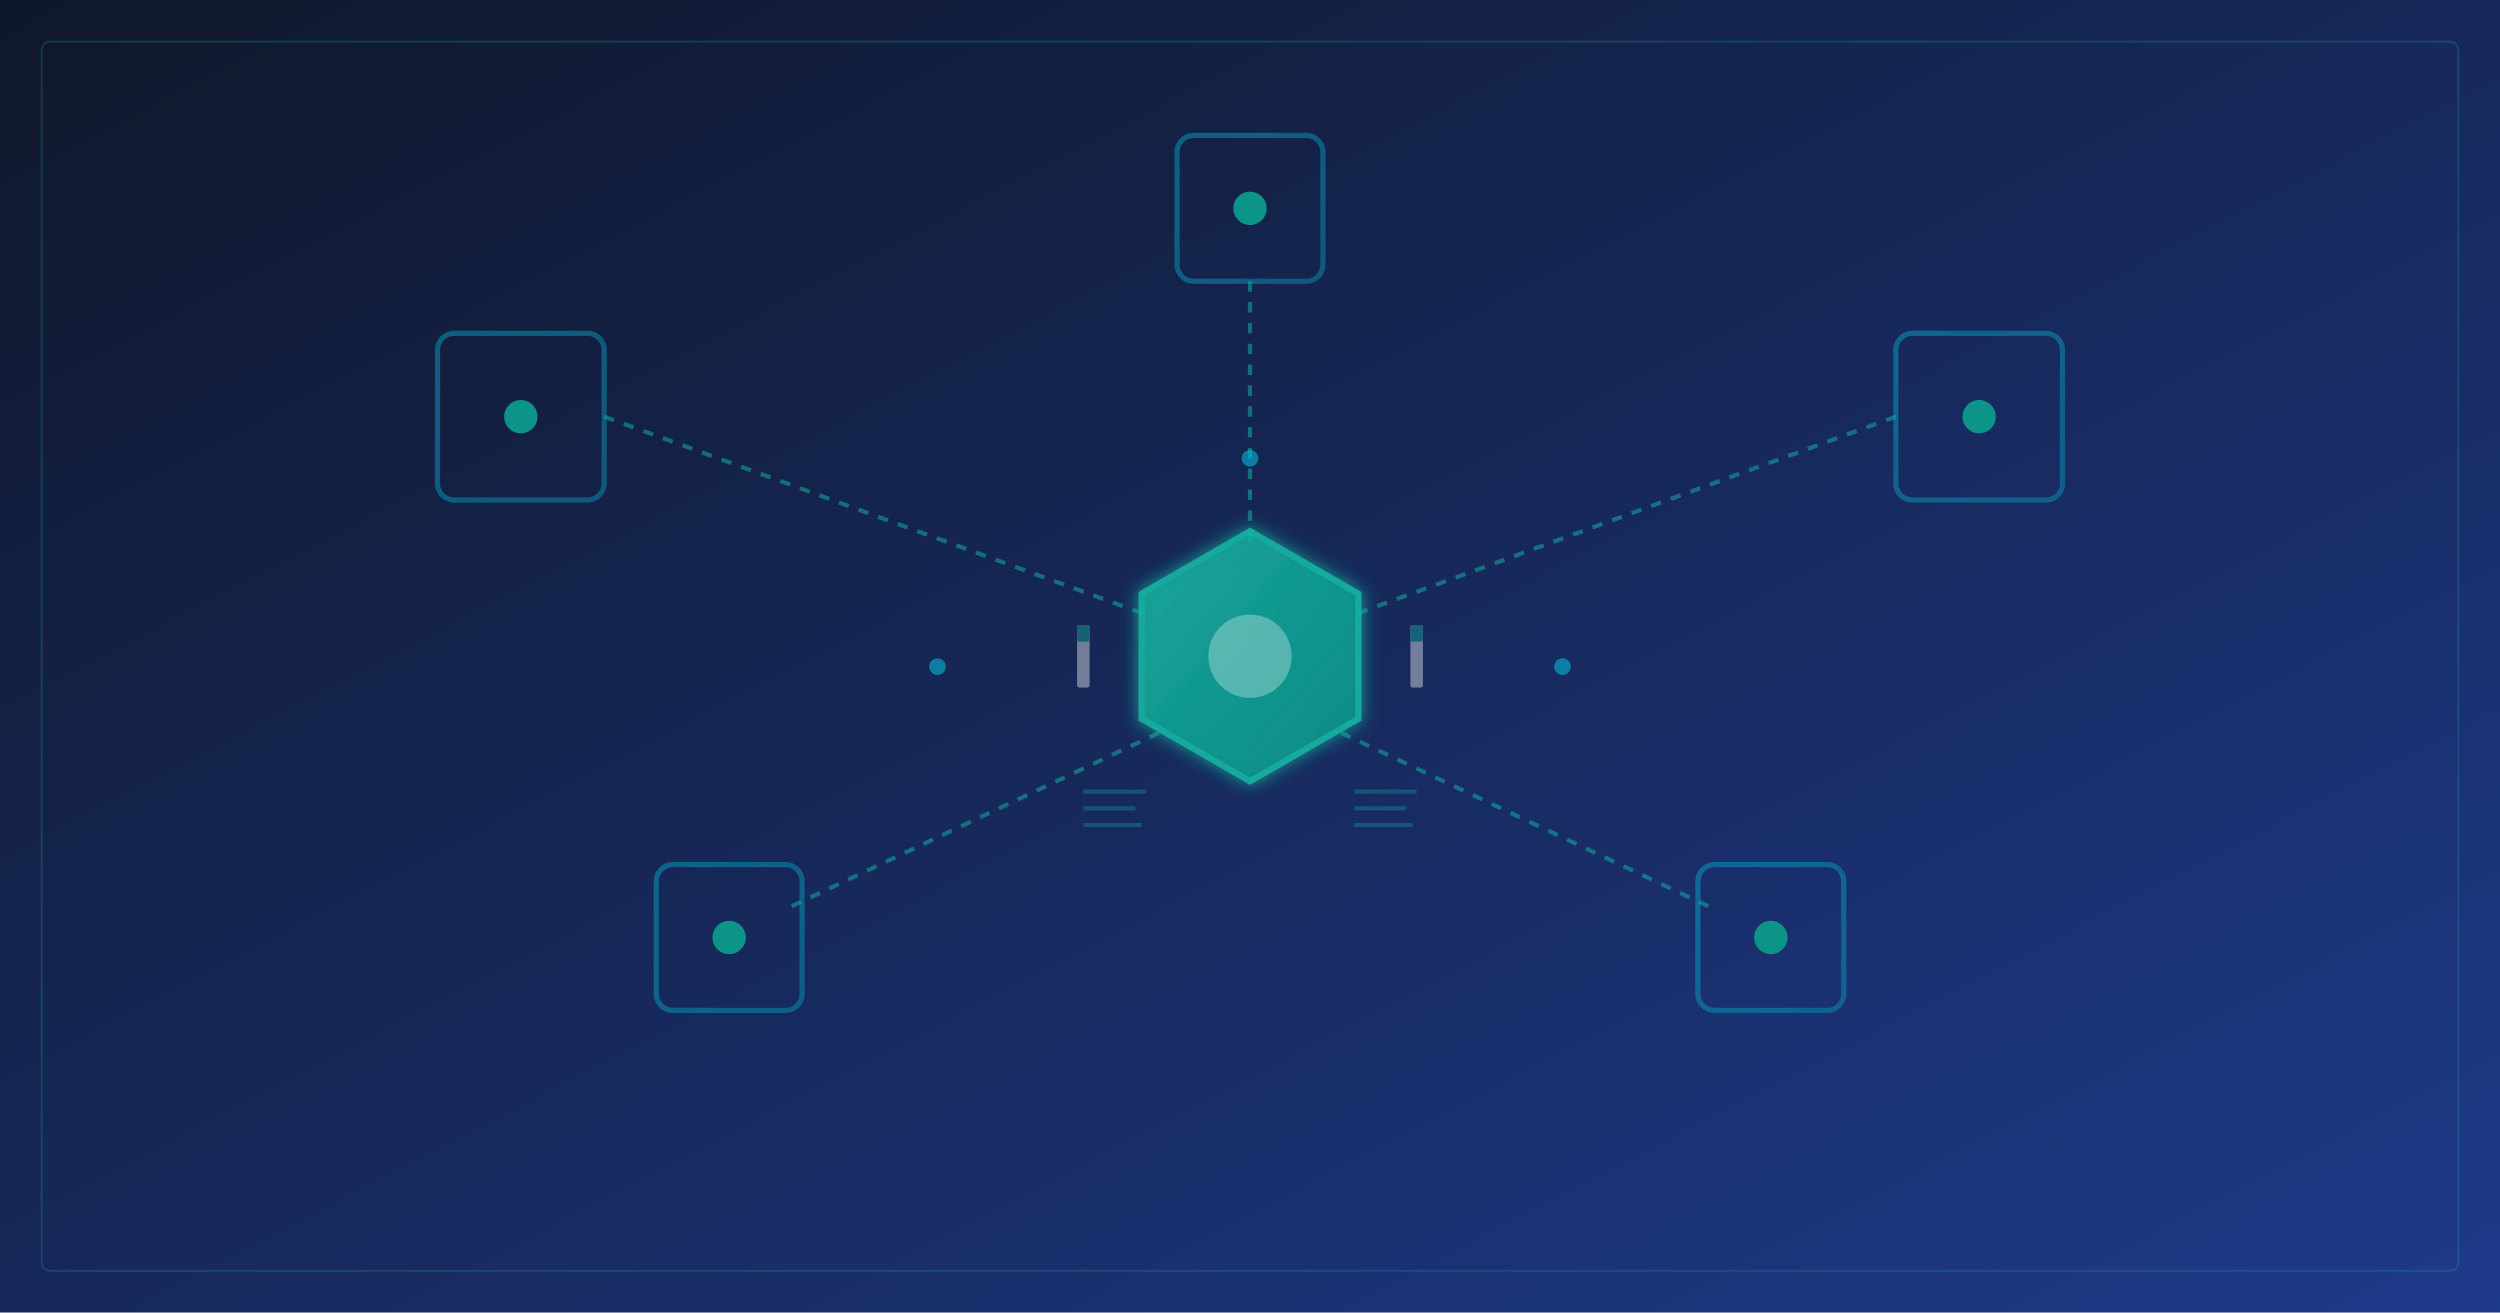
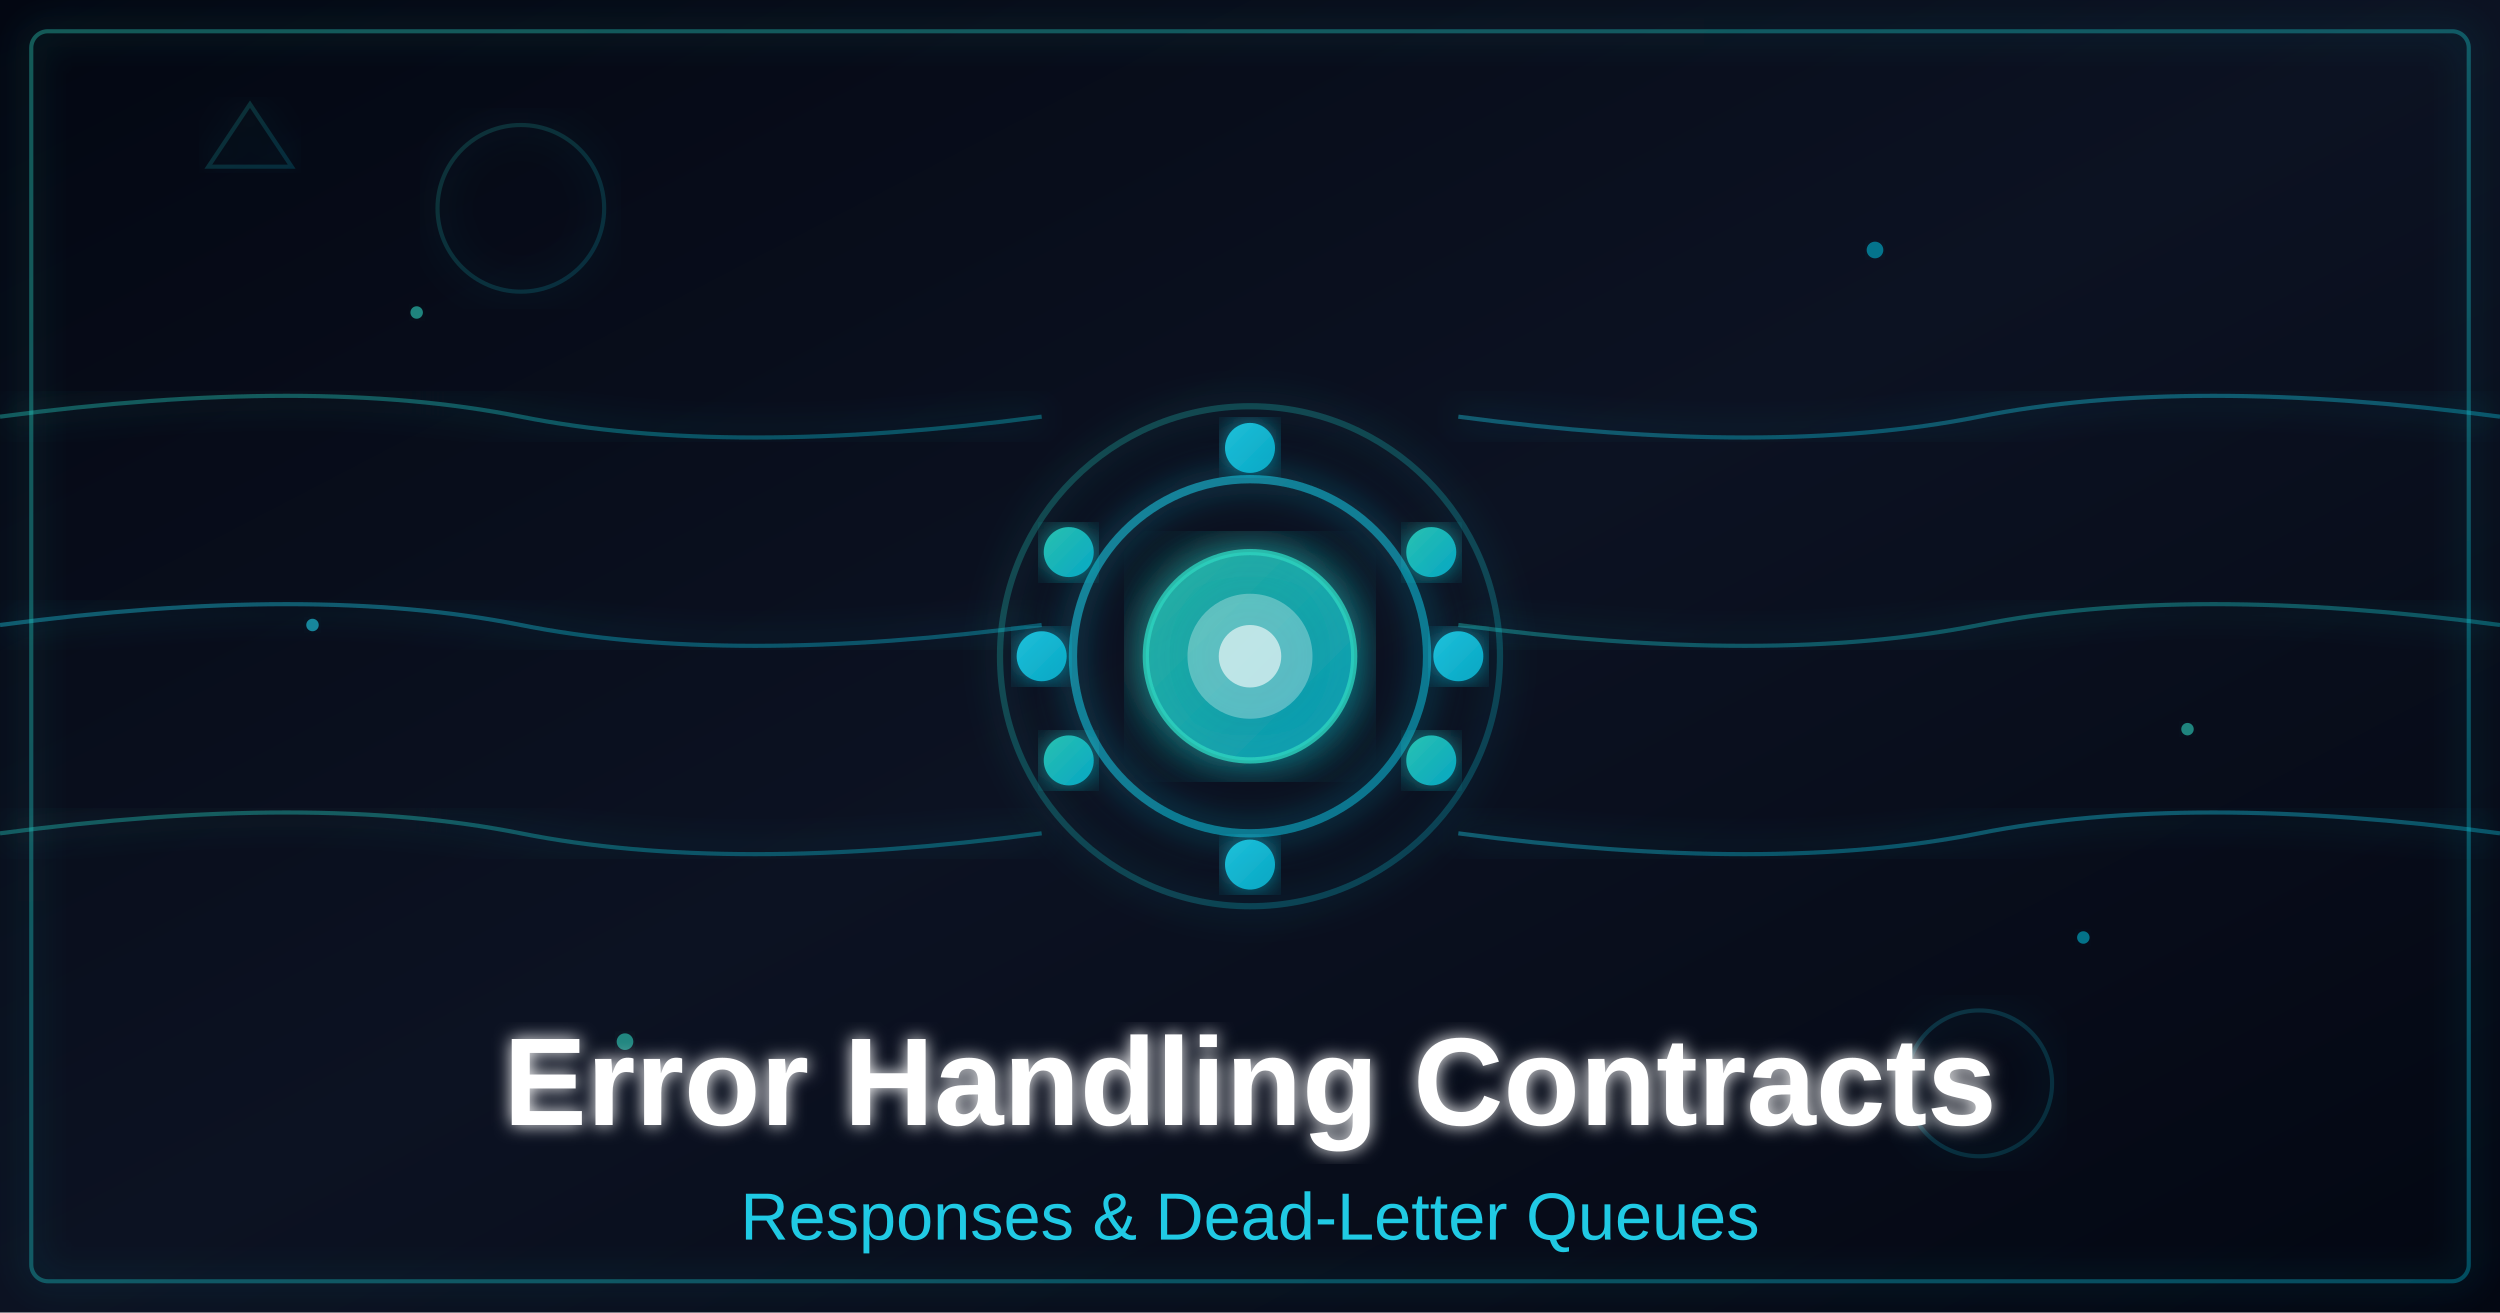
<svg xmlns="http://www.w3.org/2000/svg" width="1200" height="630" viewBox="0 0 1200 630">
  <defs>
-     <linearGradient id="bgGradient" x1="0%" y1="0%" x2="100%" y2="100%">
-       <stop offset="0%" style="stop-color:#0f172a;stop-opacity:1" />
-       <stop offset="100%" style="stop-color:#1e3a8a;stop-opacity:1" />
+     <linearGradient id="spaceBg" x1="0%" y1="0%" x2="100%" y2="100%">
+       <stop offset="0%" style="stop-color:#030712;stop-opacity:1" />
+       <stop offset="50%" style="stop-color:#0c1222;stop-opacity:1" />
+       <stop offset="100%" style="stop-color:#030712;stop-opacity:1" />
    </linearGradient>
-     <linearGradient id="accentGradient1" x1="0%" y1="0%" x2="100%" y2="100%">
-       <stop offset="0%" style="stop-color:#14b8a6;stop-opacity:0.8" />
-       <stop offset="100%" style="stop-color:#0d9488;stop-opacity:0.9" />
+     <linearGradient id="neonTeal" x1="0%" y1="0%" x2="100%" y2="100%">
+       <stop offset="0%" style="stop-color:#2dd4bf;stop-opacity:1" />
+       <stop offset="100%" style="stop-color:#06b6d4;stop-opacity:1" />
    </linearGradient>
-     <linearGradient id="accentGradient2" x1="0%" y1="0%" x2="100%" y2="100%">
-       <stop offset="0%" style="stop-color:#06b6d4;stop-opacity:0.6" />
-       <stop offset="100%" style="stop-color:#0891b2;stop-opacity:0.7" />
+     <linearGradient id="neonCyan" x1="0%" y1="0%" x2="100%" y2="100%">
+       <stop offset="0%" style="stop-color:#22d3ee;stop-opacity:1" />
+       <stop offset="100%" style="stop-color:#06b6d4;stop-opacity:1" />
    </linearGradient>
-     <filter id="glow">
+     <filter id="neonGlow">
+       <feGaussianBlur stdDeviation="8" result="coloredBlur" />
+       <feMerge>
+         <feMergeNode in="coloredBlur" />
+         <feMergeNode in="SourceGraphic" />
+       </feMerge>
+     </filter>
+     <filter id="strongNeonGlow">
+       <feGaussianBlur stdDeviation="12" result="coloredBlur" />
+       <feMerge>
+         <feMergeNode in="coloredBlur" />
+         <feMergeNode in="SourceGraphic" />
+       </feMerge>
+     </filter>
+   </defs>
+   <rect width="1200" height="630" fill="url(#spaceBg)" />
+   <g opacity="0.4">
+     <path d="M 0,200 Q 150,180 250,200 T 500,200" stroke="url(#neonTeal)" stroke-width="2" fill="none" filter="url(#neonGlow)">
+       <animate attributeName="d" values="M 0,200 Q 150,180 250,200 T 500,200;                        M 0,200 Q 150,220 250,200 T 500,200;                        M 0,200 Q 150,180 250,200 T 500,200" dur="6s" repeatCount="indefinite" />
+     </path>
+     <path d="M 0,300 Q 150,280 250,300 T 500,300" stroke="url(#neonCyan)" stroke-width="2" fill="none" filter="url(#neonGlow)">
+       <animate attributeName="d" values="M 0,300 Q 150,280 250,300 T 500,300;                        M 0,300 Q 150,320 250,300 T 500,300;                        M 0,300 Q 150,280 250,300 T 500,300" dur="7s" repeatCount="indefinite" />
+     </path>
+     <path d="M 0,400 Q 150,380 250,400 T 500,400" stroke="url(#neonTeal)" stroke-width="2" fill="none" filter="url(#neonGlow)">
+       <animate attributeName="d" values="M 0,400 Q 150,380 250,400 T 500,400;                        M 0,400 Q 150,420 250,400 T 500,400;                        M 0,400 Q 150,380 250,400 T 500,400" dur="8s" repeatCount="indefinite" />
+     </path>
+   </g>
+   <g opacity="0.4">
+     <path d="M 1200,200 Q 1050,180 950,200 T 700,200" stroke="url(#neonCyan)" stroke-width="2" fill="none" filter="url(#neonGlow)">
+       <animate attributeName="d" values="M 1200,200 Q 1050,180 950,200 T 700,200;                        M 1200,200 Q 1050,220 950,200 T 700,200;                        M 1200,200 Q 1050,180 950,200 T 700,200" dur="6.5s" repeatCount="indefinite" />
+     </path>
+     <path d="M 1200,300 Q 1050,280 950,300 T 700,300" stroke="url(#neonTeal)" stroke-width="2" fill="none" filter="url(#neonGlow)">
+       <animate attributeName="d" values="M 1200,300 Q 1050,280 950,300 T 700,300;                        M 1200,300 Q 1050,320 950,300 T 700,300;                        M 1200,300 Q 1050,280 950,300 T 700,300" dur="7.5s" repeatCount="indefinite" />
+     </path>
+     <path d="M 1200,400 Q 1050,380 950,400 T 700,400" stroke="url(#neonCyan)" stroke-width="2" fill="none" filter="url(#neonGlow)">
+       <animate attributeName="d" values="M 1200,400 Q 1050,380 950,400 T 700,400;                        M 1200,400 Q 1050,420 950,400 T 700,400;                        M 1200,400 Q 1050,380 950,400 T 700,400" dur="8.5s" repeatCount="indefinite" />
+     </path>
+   </g>
+   <g transform="translate(600, 315)">
+     <circle cx="0" cy="0" r="120" fill="none" stroke="url(#neonTeal)" stroke-width="3" opacity="0.3" filter="url(#neonGlow)">
+       <animateTransform attributeName="transform" type="rotate" from="0 0 0" to="360 0 0" dur="20s" repeatCount="indefinite" />
+       <animate attributeName="opacity" values="0.3;0.6;0.3" dur="4s" repeatCount="indefinite" />
+     </circle>
+     <circle cx="0" cy="0" r="85" fill="none" stroke="url(#neonCyan)" stroke-width="4" opacity="0.6" filter="url(#neonGlow)">
+       <animateTransform attributeName="transform" type="rotate" from="360 0 0" to="0 0 0" dur="15s" repeatCount="indefinite" />
+     </circle>
+     <circle cx="0" cy="0" r="50" fill="url(#neonTeal)" filter="url(#strongNeonGlow)" opacity="0.8">
+       <animate attributeName="r" values="50;55;50" dur="3s" repeatCount="indefinite" />
+     </circle>
+     <circle cx="0" cy="0" r="30" fill="#ffffff" opacity="0.3">
+       <animate attributeName="opacity" values="0.3;0.6;0.3" dur="2s" repeatCount="indefinite" />
+     </circle>
+     <circle cx="0" cy="0" r="15" fill="#ffffff" opacity="0.6" />
+     <g opacity="0.9">
+       <circle cx="0" cy="-100" r="12" fill="url(#neonCyan)" filter="url(#neonGlow)">
+         <animate attributeName="r" values="12;15;12" dur="2.5s" repeatCount="indefinite" />
+       </circle>
+       <circle cx="87" cy="-50" r="12" fill="url(#neonTeal)" filter="url(#neonGlow)">
+         <animate attributeName="r" values="12;15;12" dur="2.7s" repeatCount="indefinite" />
+       </circle>
+       <circle cx="100" cy="0" r="12" fill="url(#neonCyan)" filter="url(#neonGlow)">
+         <animate attributeName="r" values="12;15;12" dur="2.9s" repeatCount="indefinite" />
+       </circle>
+       <circle cx="87" cy="50" r="12" fill="url(#neonTeal)" filter="url(#neonGlow)">
+         <animate attributeName="r" values="12;15;12" dur="3.1s" repeatCount="indefinite" />
+       </circle>
+       <circle cx="0" cy="100" r="12" fill="url(#neonCyan)" filter="url(#neonGlow)">
+         <animate attributeName="r" values="12;15;12" dur="3.3s" repeatCount="indefinite" />
+       </circle>
+       <circle cx="-87" cy="50" r="12" fill="url(#neonTeal)" filter="url(#neonGlow)">
+         <animate attributeName="r" values="12;15;12" dur="3.5s" repeatCount="indefinite" />
+       </circle>
+       <circle cx="-100" cy="0" r="12" fill="url(#neonCyan)" filter="url(#neonGlow)">
+         <animate attributeName="r" values="12;15;12" dur="3.7s" repeatCount="indefinite" />
+       </circle>
+       <circle cx="-87" cy="-50" r="12" fill="url(#neonTeal)" filter="url(#neonGlow)">
+         <animate attributeName="r" values="12;15;12" dur="3.9s" repeatCount="indefinite" />
+       </circle>
+     </g>
+     <circle cx="0" cy="0" r="50" fill="none" stroke="#2dd4bf" stroke-width="3" opacity="0.8" filter="url(#strongNeonGlow)">
+       <animate attributeName="r" values="50;90;50" dur="4s" repeatCount="indefinite" />
+       <animate attributeName="opacity" values="0.8;0;0.8" dur="4s" repeatCount="indefinite" />
+     </circle>
+   </g>
+   <g opacity="0.6">
+     <circle cx="200" cy="150" r="3" fill="#2dd4bf" filter="url(#neonGlow)">
+       <animate attributeName="cy" values="150;120;150" dur="5s" repeatCount="indefinite" />
+       <animate attributeName="opacity" values="0.6;1;0.6" dur="5s" repeatCount="indefinite" />
+     </circle>
+     <circle cx="1000" cy="450" r="3" fill="#06b6d4" filter="url(#neonGlow)">
+       <animate attributeName="cy" values="450;420;450" dur="5.5s" repeatCount="indefinite" />
+       <animate attributeName="opacity" values="0.6;1;0.6" dur="5.5s" repeatCount="indefinite" />
+     </circle>
+     <circle cx="300" cy="500" r="4" fill="#2dd4bf" filter="url(#neonGlow)">
+       <animate attributeName="cx" values="300;330;300" dur="6s" repeatCount="indefinite" />
+       <animate attributeName="opacity" values="0.6;1;0.6" dur="6s" repeatCount="indefinite" />
+     </circle>
+     <circle cx="900" cy="120" r="4" fill="#06b6d4" filter="url(#neonGlow)">
+       <animate attributeName="cx" values="900;870;900" dur="5.5s" repeatCount="indefinite" />
+       <animate attributeName="opacity" values="0.6;1;0.6" dur="5.5s" repeatCount="indefinite" />
+     </circle>
+     <circle cx="150" cy="300" r="3" fill="#22d3ee" filter="url(#neonGlow)">
+       <animate attributeName="cy" values="300;270;300" dur="6.5s" repeatCount="indefinite" />
+       <animate attributeName="opacity" values="0.6;1;0.6" dur="6.5s" repeatCount="indefinite" />
+     </circle>
+     <circle cx="1050" cy="350" r="3" fill="#2dd4bf" filter="url(#neonGlow)">
+       <animate attributeName="cy" values="350;320;350" dur="7s" repeatCount="indefinite" />
+       <animate attributeName="opacity" values="0.6;1;0.6" dur="7s" repeatCount="indefinite" />
+     </circle>
+   </g>
+   <g opacity="0.2">
+     <circle cx="250" cy="100" r="40" fill="none" stroke="url(#neonTeal)" stroke-width="2" filter="url(#neonGlow)">
+       <animate attributeName="opacity" values="0.2;0.4;0.2" dur="5s" repeatCount="indefinite" />
+     </circle>
+     <circle cx="950" cy="520" r="35" fill="none" stroke="url(#neonCyan)" stroke-width="2" filter="url(#neonGlow)">
+       <animate attributeName="opacity" values="0.2;0.4;0.2" dur="5.5s" repeatCount="indefinite" />
+     </circle>
+     <path d="M 100,80 L 140,80 L 120,50 Z" fill="none" stroke="url(#neonTeal)" stroke-width="2" filter="url(#neonGlow)">
+       <animateTransform attributeName="transform" type="rotate" from="0 120 70" to="360 120 70" dur="18s" repeatCount="indefinite" />
+     </path>
+   </g>
+   <rect x="15" y="15" width="1170" height="600" fill="none" stroke="url(#neonTeal)" stroke-width="2" rx="8" opacity="0.4" filter="url(#neonGlow)" />
+   <defs>
+     <filter id="textGlow">
      <feGaussianBlur stdDeviation="4" result="coloredBlur" />
      <feMerge>
        <feMergeNode in="coloredBlur" />
        <feMergeNode in="SourceGraphic" />
      </feMerge>
    </filter>
  </defs>
-   <rect width="1200" height="630" fill="url(#bgGradient)" />
-   <g transform="translate(600, 315)">
-     <polygon points="0,-60 52,-30 52,30 0,60 -52,30 -52,-30" fill="url(#accentGradient1)" stroke="#14b8a6" stroke-width="3" filter="url(#glow)" opacity="0.9" />
-     <circle cx="0" cy="0" r="20" fill="#ffffff" opacity="0.3" />
-   </g>
-   <g transform="translate(250, 200)">
-     <rect x="-40" y="-40" width="80" height="80" fill="none" stroke="url(#accentGradient2)" stroke-width="2.5" rx="8" opacity="0.7" />
-     <circle cx="0" cy="0" r="8" fill="#0d9488" />
-   </g>
-   <line x1="290" y1="200" x2="550" y2="295" stroke="#14b8a6" stroke-width="2" stroke-dasharray="5,5" opacity="0.5" />
-   <g transform="translate(950, 200)">
-     <rect x="-40" y="-40" width="80" height="80" fill="none" stroke="url(#accentGradient2)" stroke-width="2.5" rx="8" opacity="0.7" />
-     <circle cx="0" cy="0" r="8" fill="#0d9488" />
-   </g>
-   <line x1="910" y1="200" x2="650" y2="295" stroke="#14b8a6" stroke-width="2" stroke-dasharray="5,5" opacity="0.5" />
-   <g transform="translate(350, 450)">
-     <rect x="-35" y="-35" width="70" height="70" fill="none" stroke="url(#accentGradient2)" stroke-width="2.5" rx="8" opacity="0.7" />
-     <circle cx="0" cy="0" r="8" fill="#0d9488" />
-   </g>
-   <line x1="380" y1="435" x2="560" y2="350" stroke="#14b8a6" stroke-width="2" stroke-dasharray="5,5" opacity="0.5" />
-   <g transform="translate(850, 450)">
-     <rect x="-35" y="-35" width="70" height="70" fill="none" stroke="url(#accentGradient2)" stroke-width="2.5" rx="8" opacity="0.7" />
-     <circle cx="0" cy="0" r="8" fill="#0d9488" />
-   </g>
-   <line x1="820" y1="435" x2="640" y2="350" stroke="#14b8a6" stroke-width="2" stroke-dasharray="5,5" opacity="0.5" />
-   <g transform="translate(600, 100)">
-     <rect x="-35" y="-35" width="70" height="70" fill="none" stroke="url(#accentGradient2)" stroke-width="2.5" rx="8" opacity="0.7" />
-     <circle cx="0" cy="0" r="8" fill="#0d9488" />
-   </g>
-   <line x1="600" y1="135" x2="600" y2="260" stroke="#14b8a6" stroke-width="2" stroke-dasharray="5,5" opacity="0.5" />
-   <circle cx="450" cy="320" r="4" fill="#06b6d4" opacity="0.6">
-     <animate attributeName="opacity" values="0.6;1;0.6" dur="3s" repeatCount="indefinite" />
-   </circle>
-   <circle cx="750" cy="320" r="4" fill="#06b6d4" opacity="0.6">
-     <animate attributeName="opacity" values="0.6;1;0.6" dur="3s" begin="1s" repeatCount="indefinite" />
-   </circle>
-   <circle cx="600" cy="220" r="4" fill="#06b6d4" opacity="0.6">
-     <animate attributeName="opacity" values="0.6;1;0.6" dur="3s" begin="2s" repeatCount="indefinite" />
-   </circle>
-   <g transform="translate(520, 315)" opacity="0.4">
-     <rect x="-3" y="-15" width="6" height="30" fill="#ffffff" rx="1" />
-     <rect x="-3" y="-15" width="6" height="8" fill="#14b8a6" rx="1" />
-   </g>
-   <g transform="translate(680, 315)" opacity="0.4">
-     <rect x="-3" y="-15" width="6" height="30" fill="#ffffff" rx="1" />
-     <rect x="-3" y="-15" width="6" height="8" fill="#14b8a6" rx="1" />
-   </g>
-   <g transform="translate(520, 380)" opacity="0.3">
-     <line x1="0" y1="0" x2="30" y2="0" stroke="#14b8a6" stroke-width="2" />
-     <line x1="0" y1="8" x2="25" y2="8" stroke="#14b8a6" stroke-width="2" />
-     <line x1="0" y1="16" x2="28" y2="16" stroke="#14b8a6" stroke-width="2" />
-   </g>
-   <g transform="translate(650, 380)" opacity="0.3">
-     <line x1="0" y1="0" x2="30" y2="0" stroke="#14b8a6" stroke-width="2" />
-     <line x1="0" y1="8" x2="25" y2="8" stroke="#14b8a6" stroke-width="2" />
-     <line x1="0" y1="16" x2="28" y2="16" stroke="#14b8a6" stroke-width="2" />
-   </g>
-   <rect x="20" y="20" width="1160" height="590" fill="none" stroke="#14b8a6" stroke-width="1" rx="4" opacity="0.2" />
+   <text x="600" y="540" font-family="Arial, Helvetica, sans-serif" font-size="60" font-weight="bold" fill="#ffffff" text-anchor="middle" filter="url(#textGlow)">
+     Error Handling Contracts
+   </text>
+   <text x="600" y="595" font-family="Arial, Helvetica, sans-serif" font-size="32" font-weight="300" fill="#22d3ee" text-anchor="middle" opacity="0.95">
+     Responses &amp; Dead-Letter Queues
+   </text>
</svg>
